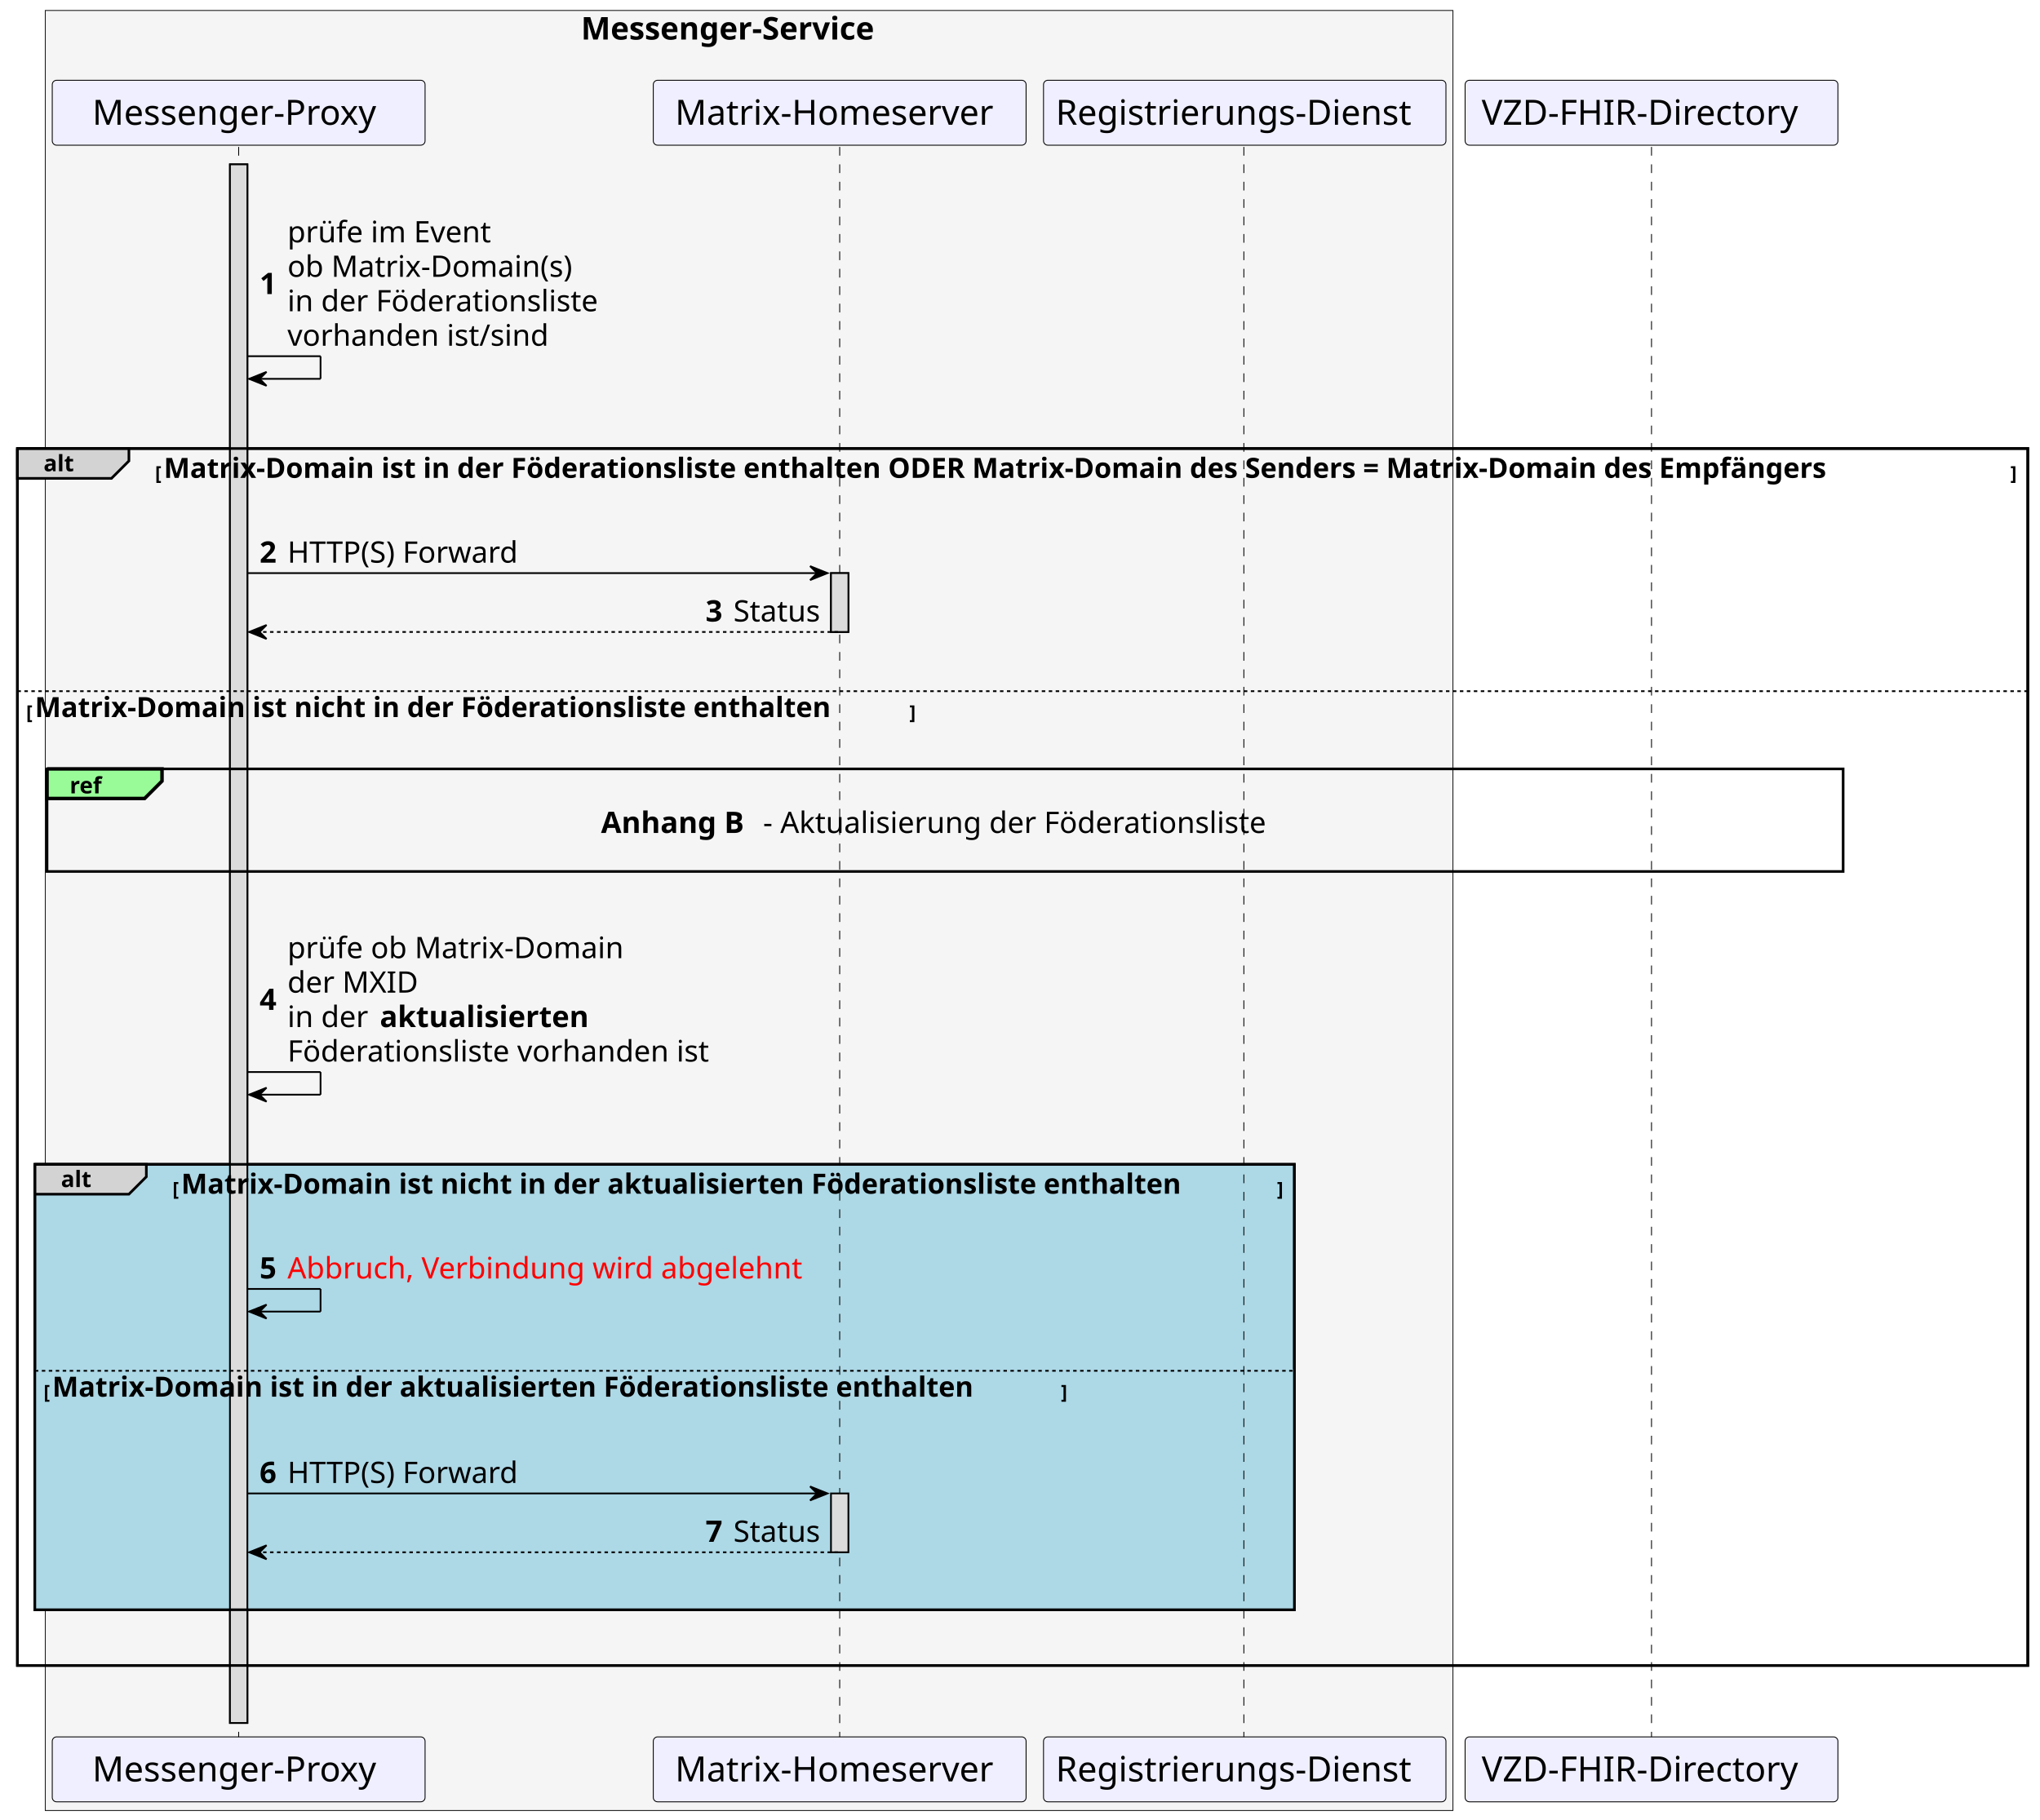
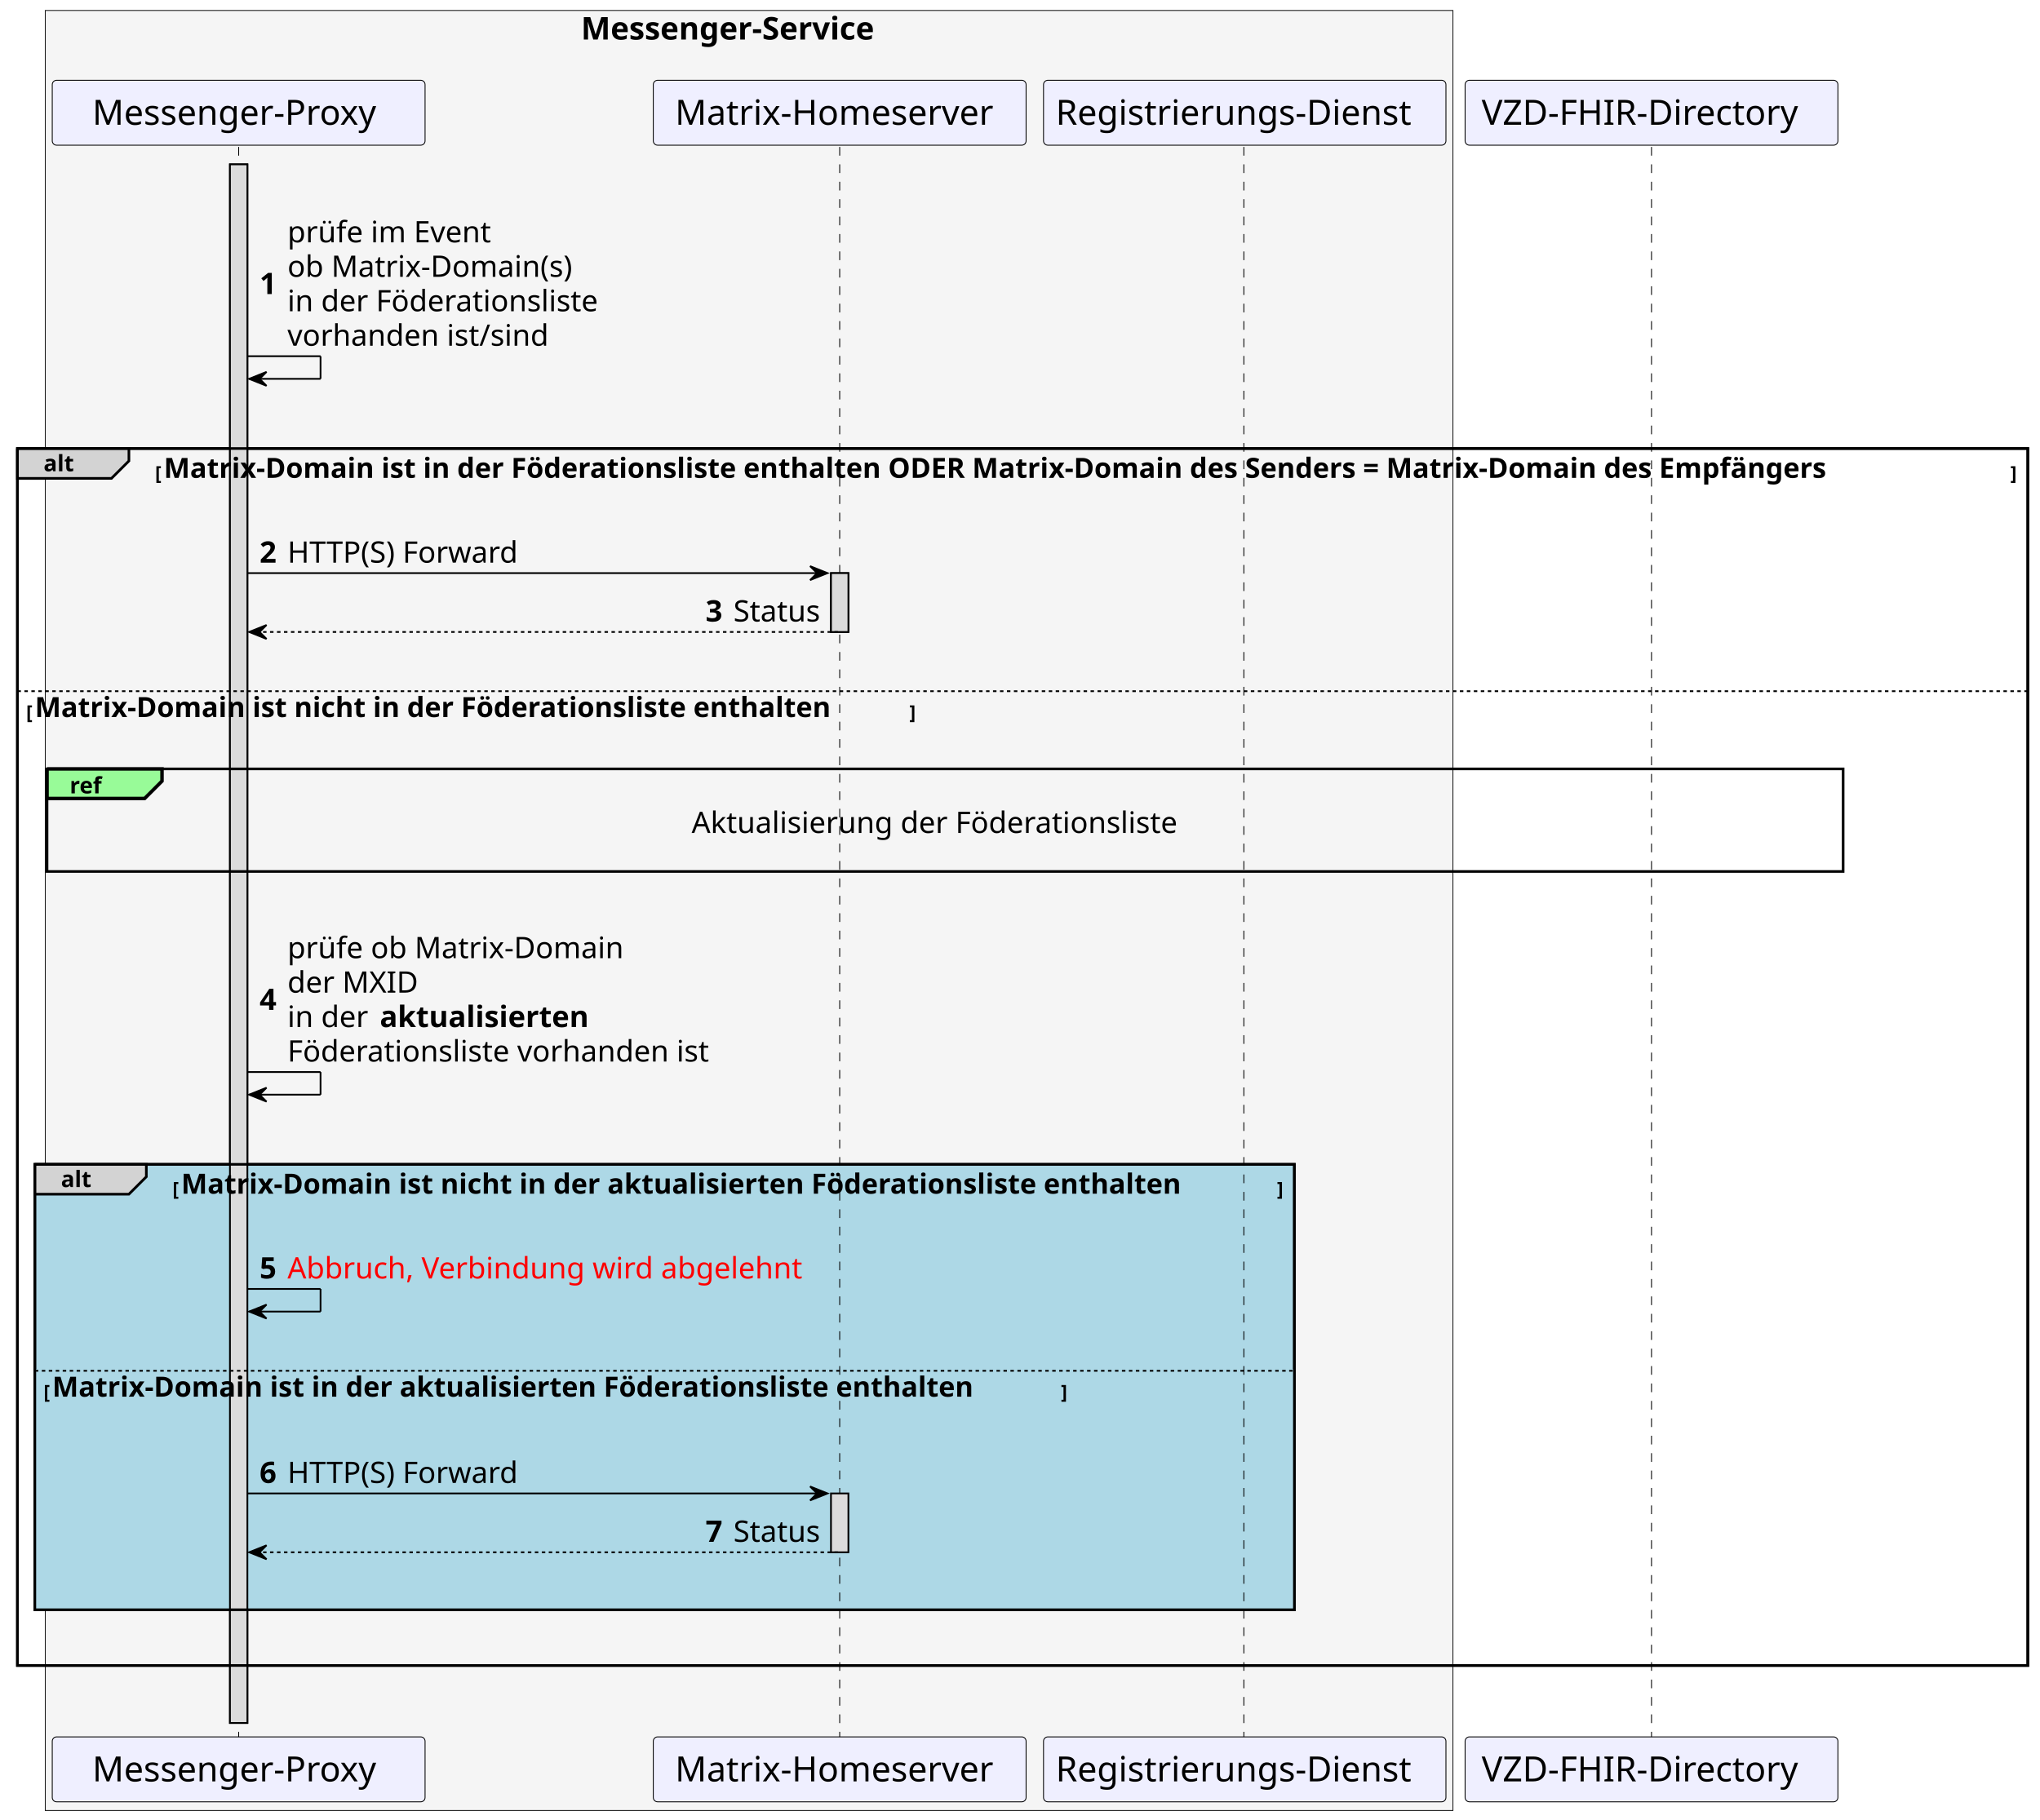
<svg xmlns="http://www.w3.org/2000/svg" contentStyleType="text/css" height="1045px" preserveAspectRatio="none" style="width:1171px;height:1045px;background:#FFFFFF;" version="1.1" viewBox="0 0 1171 1045" width="1171px" zoomAndPan="magnify">
  <defs />
  <g>
    <rect fill="#F5F5F5" height="1033.562" style="stroke:#181818;stroke-width:0.5;" width="808" x="26" y="6" />
    <text fill="#000000" font-family="sans-serif" font-size="18" font-weight="bold" lengthAdjust="spacing" textLength="193" x="333.5" y="22.708">Messenger-Service</text>
    <text fill="#000000" font-family="sans-serif" font-size="13" font-weight="bold" lengthAdjust="spacing" textLength="5" x="333.5" y="39.02"> </text>
    <rect fill="#DCDCDC" height="894.914" style="stroke:#000000;stroke-width:1.0;" width="10" x="132" y="94.367" />
    <rect fill="#DCDCDC" height="33.789" style="stroke:#000000;stroke-width:1.0;" width="10" x="477" y="329.07" />
    <rect fill="#DCDCDC" height="33.789" style="stroke:#000000;stroke-width:1.0;" width="10" x="477" y="857.492" />
    <rect fill="none" height="698.758" style="stroke:#000000;stroke-width:1.5;" width="1154" x="10" y="257.523" />
    <rect fill="#ADD8E6" height="255.75" style="stroke:#000000;stroke-width:1.5;" width="723" x="20" y="668.531" />
    <rect fill="#ADD8E6" height="138.203" style="stroke:none;stroke-width:1.0;" width="723" x="20" y="786.078" />
    <line style="stroke:#000000;stroke-width:0.5;stroke-dasharray:5.0,5.0;" x1="137" x2="137" y1="84.367" y2="998.281" />
    <line style="stroke:#000000;stroke-width:0.5;stroke-dasharray:5.0,5.0;" x1="482" x2="482" y1="84.367" y2="998.281" />
    <line style="stroke:#000000;stroke-width:0.5;stroke-dasharray:5.0,5.0;" x1="714" x2="714" y1="84.367" y2="998.281" />
    <line style="stroke:#000000;stroke-width:0.5;stroke-dasharray:5.0,5.0;" x1="948" x2="948" y1="84.367" y2="998.281" />
    <rect fill="#EFEFFF" height="37.281" rx="2.5" ry="2.5" style="stroke:#000000;stroke-width:0.5;" width="214" x="30" y="46.086" />
    <text fill="#000000" font-family="sans-serif" font-size="20" lengthAdjust="spacing" textLength="168" x="53" y="71.65">Messenger-Proxy</text>
    <rect fill="#EFEFFF" height="37.281" rx="2.5" ry="2.5" style="stroke:#000000;stroke-width:0.5;" width="214" x="30" y="997.281" />
    <text fill="#000000" font-family="sans-serif" font-size="20" lengthAdjust="spacing" textLength="168" x="53" y="1022.846">Messenger-Proxy</text>
    <rect fill="#EFEFFF" height="37.281" rx="2.5" ry="2.5" style="stroke:#000000;stroke-width:0.5;" width="214" x="375" y="46.086" />
    <text fill="#000000" font-family="sans-serif" font-size="20" lengthAdjust="spacing" textLength="189" x="387.5" y="71.65">Matrix-Homeserver</text>
    <rect fill="#EFEFFF" height="37.281" rx="2.5" ry="2.5" style="stroke:#000000;stroke-width:0.5;" width="214" x="375" y="997.281" />
    <text fill="#000000" font-family="sans-serif" font-size="20" lengthAdjust="spacing" textLength="189" x="387.5" y="1022.846">Matrix-Homeserver</text>
    <rect fill="#EFEFFF" height="37.281" rx="2.5" ry="2.5" style="stroke:#000000;stroke-width:0.5;" width="231" x="599" y="46.086" />
    <text fill="#000000" font-family="sans-serif" font-size="20" lengthAdjust="spacing" textLength="217" x="606" y="71.65">Registrierungs-Dienst</text>
    <rect fill="#EFEFFF" height="37.281" rx="2.5" ry="2.5" style="stroke:#000000;stroke-width:0.5;" width="231" x="599" y="997.281" />
    <text fill="#000000" font-family="sans-serif" font-size="20" lengthAdjust="spacing" textLength="217" x="606" y="1022.846">Registrierungs-Dienst</text>
    <rect fill="#EFEFFF" height="37.281" rx="2.5" ry="2.5" style="stroke:#000000;stroke-width:0.5;" width="214" x="841" y="46.086" />
    <text fill="#000000" font-family="sans-serif" font-size="20" lengthAdjust="spacing" textLength="195" x="850.5" y="71.65">VZD-FHIR-Directory</text>
    <rect fill="#EFEFFF" height="37.281" rx="2.5" ry="2.5" style="stroke:#000000;stroke-width:0.5;" width="214" x="841" y="997.281" />
    <text fill="#000000" font-family="sans-serif" font-size="20" lengthAdjust="spacing" textLength="195" x="850.5" y="1022.846">VZD-FHIR-Directory</text>
    <rect fill="#DCDCDC" height="894.914" style="stroke:#000000;stroke-width:1.0;" width="10" x="132" y="94.367" />
    <rect fill="#DCDCDC" height="33.789" style="stroke:#000000;stroke-width:1.0;" width="10" x="477" y="329.07" />
    <rect fill="#DCDCDC" height="33.789" style="stroke:#000000;stroke-width:1.0;" width="10" x="477" y="857.492" />
    <line style="stroke:#000000;stroke-width:1.0;" x1="142" x2="184" y1="204.523" y2="204.523" />
    <line style="stroke:#000000;stroke-width:1.0;" x1="184" x2="184" y1="204.523" y2="217.523" />
    <line style="stroke:#000000;stroke-width:1.0;" x1="143" x2="184" y1="217.523" y2="217.523" />
    <polygon fill="#000000" points="153,213.523,143,217.523,153,221.523,149,217.523" style="stroke:#000000;stroke-width:1.0;" />
    <text fill="#000000" font-family="sans-serif" font-size="17" font-weight="bold" lengthAdjust="spacing" textLength="12" x="149" y="168.831">1</text>
    <text fill="#000000" font-family="sans-serif" font-size="17" lengthAdjust="spacing" textLength="125" x="165" y="139.147">prüfe im Event</text>
    <text fill="#000000" font-family="sans-serif" font-size="17" lengthAdjust="spacing" textLength="173" x="165" y="158.936">ob Matrix-Domain(s)</text>
    <text fill="#000000" font-family="sans-serif" font-size="17" lengthAdjust="spacing" textLength="186" x="165" y="178.725">in der Föderationsliste</text>
    <text fill="#000000" font-family="sans-serif" font-size="17" lengthAdjust="spacing" textLength="155" x="165" y="198.514">vorhanden ist/sind</text>
    <path d="M10,257.523 L74,257.523 L74,264.656 L64,274.656 L10,274.656 L10,257.523 " fill="#D3D3D3" style="stroke:#000000;stroke-width:1.5;" />
    <rect fill="none" height="698.758" style="stroke:#000000;stroke-width:1.5;" width="1154" x="10" y="257.523" />
    <text fill="#000000" font-family="sans-serif" font-size="13" font-weight="bold" lengthAdjust="spacing" textLength="19" x="25" y="270.59">alt</text>
    <text fill="#000000" font-family="sans-serif" font-size="11" font-weight="bold" lengthAdjust="spacing" textLength="5" x="89" y="275.554">[</text>
    <text fill="#000000" font-family="sans-serif" font-size="16" font-weight="bold" lengthAdjust="spacing" textLength="1060" x="94" y="274.375">Matrix-Domain ist in der Föderationsliste enthalten ODER Matrix-Domain des Senders = Matrix-Domain des Empfängers</text>
    <text fill="#000000" font-family="sans-serif" font-size="11" font-weight="bold" lengthAdjust="spacing" textLength="5" x="1154" y="275.554">]</text>
    <polygon fill="#000000" points="465,325.07,475,329.07,465,333.07,469,329.07" style="stroke:#000000;stroke-width:1.0;" />
    <line style="stroke:#000000;stroke-width:1.0;" x1="142" x2="471" y1="329.07" y2="329.07" />
    <text fill="#000000" font-family="sans-serif" font-size="17" font-weight="bold" lengthAdjust="spacing" textLength="12" x="149" y="323.061">2</text>
    <text fill="#000000" font-family="sans-serif" font-size="17" lengthAdjust="spacing" textLength="142" x="165" y="323.061">HTTP(S) Forward</text>
    <polygon fill="#000000" points="153,358.859,143,362.859,153,366.859,149,362.859" style="stroke:#000000;stroke-width:1.0;" />
    <line style="stroke:#000000;stroke-width:1.0;stroke-dasharray:2.0,2.0;" x1="147" x2="481" y1="362.859" y2="362.859" />
    <text fill="#000000" font-family="sans-serif" font-size="17" font-weight="bold" lengthAdjust="spacing" textLength="12" x="405" y="356.85">3</text>
    <text fill="#000000" font-family="sans-serif" font-size="17" lengthAdjust="spacing" textLength="54" x="421" y="356.85">Status</text>
    <line style="stroke:#000000;stroke-width:1.0;stroke-dasharray:2.0,2.0;" x1="10" x2="1164" y1="396.859" y2="396.859" />
    <text fill="#000000" font-family="sans-serif" font-size="11" font-weight="bold" lengthAdjust="spacing" textLength="5" x="15" y="412.89">[</text>
    <text fill="#000000" font-family="sans-serif" font-size="16" font-weight="bold" lengthAdjust="spacing" textLength="502" x="20" y="411.711">Matrix-Domain ist nicht in der Föderationsliste enthalten</text>
    <text fill="#000000" font-family="sans-serif" font-size="11" font-weight="bold" lengthAdjust="spacing" textLength="5" x="522" y="412.89">]</text>
    <rect fill="none" height="58.891" style="stroke:#000000;stroke-width:1.5;" width="1031" x="27" y="441.484" />
    <path d="M27,441.484 L93,441.484 L93,448.484 L83,458.484 L27,458.484 L27,441.484 " fill="#98FB98" style="stroke:#000000;stroke-width:2.0;" />
    <text fill="#000000" font-family="sans-serif" font-size="13" font-weight="bold" lengthAdjust="spacing" textLength="21" x="40" y="455.551">ref</text>
-     <text fill="#000000" font-family="sans-serif" font-size="17" font-weight="bold" lengthAdjust="spacing" textLength="88" x="345" y="478.264">Anhang B</text>
-     <text fill="#000000" font-family="sans-serif" font-size="17" lengthAdjust="spacing" textLength="302" x="438" y="478.264">- Aktualisierung der Föderationsliste</text>
+     <text fill="#000000" font-family="sans-serif" font-size="17" lengthAdjust="spacing" textLength="291" x="397" y="478.264">Aktualisierung der Föderationsliste</text>
    <text fill="#000000" font-family="sans-serif" font-size="12" lengthAdjust="spacing" textLength="4" x="540.5" y="493.412"> </text>
    <line style="stroke:#000000;stroke-width:1.0;" x1="142" x2="184" y1="615.531" y2="615.531" />
    <line style="stroke:#000000;stroke-width:1.0;" x1="184" x2="184" y1="615.531" y2="628.531" />
    <line style="stroke:#000000;stroke-width:1.0;" x1="143" x2="184" y1="628.531" y2="628.531" />
    <polygon fill="#000000" points="153,624.531,143,628.531,153,632.531,149,628.531" style="stroke:#000000;stroke-width:1.0;" />
    <text fill="#000000" font-family="sans-serif" font-size="17" font-weight="bold" lengthAdjust="spacing" textLength="12" x="149" y="579.838">4</text>
    <text fill="#000000" font-family="sans-serif" font-size="17" lengthAdjust="spacing" textLength="200" x="165" y="550.155">prüfe ob Matrix-Domain</text>
    <text fill="#000000" font-family="sans-serif" font-size="17" lengthAdjust="spacing" textLength="79" x="165" y="569.944">der MXID</text>
    <text fill="#000000" font-family="sans-serif" font-size="17" lengthAdjust="spacing" textLength="48" x="165" y="589.733">in der</text>
    <text fill="#000000" font-family="sans-serif" font-size="17" font-weight="bold" lengthAdjust="spacing" textLength="128" x="218" y="589.733">aktualisierten</text>
    <text fill="#000000" font-family="sans-serif" font-size="17" lengthAdjust="spacing" textLength="5" x="346" y="589.733"> </text>
    <text fill="#000000" font-family="sans-serif" font-size="17" lengthAdjust="spacing" textLength="253" x="165" y="609.522">Föderationsliste vorhanden ist</text>
    <path d="M20,668.531 L84,668.531 L84,675.664 L74,685.664 L20,685.664 L20,668.531 " fill="#D3D3D3" style="stroke:#000000;stroke-width:1.5;" />
    <rect fill="none" height="255.75" style="stroke:#000000;stroke-width:1.5;" width="723" x="20" y="668.531" />
    <text fill="#000000" font-family="sans-serif" font-size="13" font-weight="bold" lengthAdjust="spacing" textLength="19" x="35" y="681.598">alt</text>
    <text fill="#000000" font-family="sans-serif" font-size="11" font-weight="bold" lengthAdjust="spacing" textLength="5" x="99" y="686.562">[</text>
    <text fill="#000000" font-family="sans-serif" font-size="16" font-weight="bold" lengthAdjust="spacing" textLength="629" x="104" y="685.383">Matrix-Domain ist nicht in der aktualisierten Föderationsliste enthalten</text>
    <text fill="#000000" font-family="sans-serif" font-size="11" font-weight="bold" lengthAdjust="spacing" textLength="5" x="733" y="686.562">]</text>
    <line style="stroke:#000000;stroke-width:1.0;" x1="142" x2="184" y1="740.078" y2="740.078" />
    <line style="stroke:#000000;stroke-width:1.0;" x1="184" x2="184" y1="740.078" y2="753.078" />
    <line style="stroke:#000000;stroke-width:1.0;" x1="143" x2="184" y1="753.078" y2="753.078" />
    <polygon fill="#000000" points="153,749.078,143,753.078,153,757.078,149,753.078" style="stroke:#000000;stroke-width:1.0;" />
    <text fill="#000000" font-family="sans-serif" font-size="17" font-weight="bold" lengthAdjust="spacing" textLength="12" x="149" y="734.069">5</text>
    <text fill="#FF0000" font-family="sans-serif" font-size="17" lengthAdjust="spacing" textLength="305" x="165" y="734.069">Abbruch, Verbindung wird abgelehnt</text>
    <line style="stroke:#000000;stroke-width:1.0;stroke-dasharray:2.0,2.0;" x1="20" x2="743" y1="787.078" y2="787.078" />
    <text fill="#000000" font-family="sans-serif" font-size="11" font-weight="bold" lengthAdjust="spacing" textLength="5" x="25" y="803.109">[</text>
    <text fill="#000000" font-family="sans-serif" font-size="16" font-weight="bold" lengthAdjust="spacing" textLength="579" x="30" y="801.93">Matrix-Domain ist in der aktualisierten Föderationsliste enthalten</text>
    <text fill="#000000" font-family="sans-serif" font-size="11" font-weight="bold" lengthAdjust="spacing" textLength="5" x="609" y="803.109">]</text>
    <polygon fill="#000000" points="465,853.492,475,857.492,465,861.492,469,857.492" style="stroke:#000000;stroke-width:1.0;" />
    <line style="stroke:#000000;stroke-width:1.0;" x1="142" x2="471" y1="857.492" y2="857.492" />
    <text fill="#000000" font-family="sans-serif" font-size="17" font-weight="bold" lengthAdjust="spacing" textLength="12" x="149" y="851.483">6</text>
    <text fill="#000000" font-family="sans-serif" font-size="17" lengthAdjust="spacing" textLength="142" x="165" y="851.483">HTTP(S) Forward</text>
    <polygon fill="#000000" points="153,887.281,143,891.281,153,895.281,149,891.281" style="stroke:#000000;stroke-width:1.0;" />
    <line style="stroke:#000000;stroke-width:1.0;stroke-dasharray:2.0,2.0;" x1="147" x2="481" y1="891.281" y2="891.281" />
    <text fill="#000000" font-family="sans-serif" font-size="17" font-weight="bold" lengthAdjust="spacing" textLength="12" x="405" y="885.272">7</text>
    <text fill="#000000" font-family="sans-serif" font-size="17" lengthAdjust="spacing" textLength="54" x="421" y="885.272">Status</text>
  </g>
</svg>
